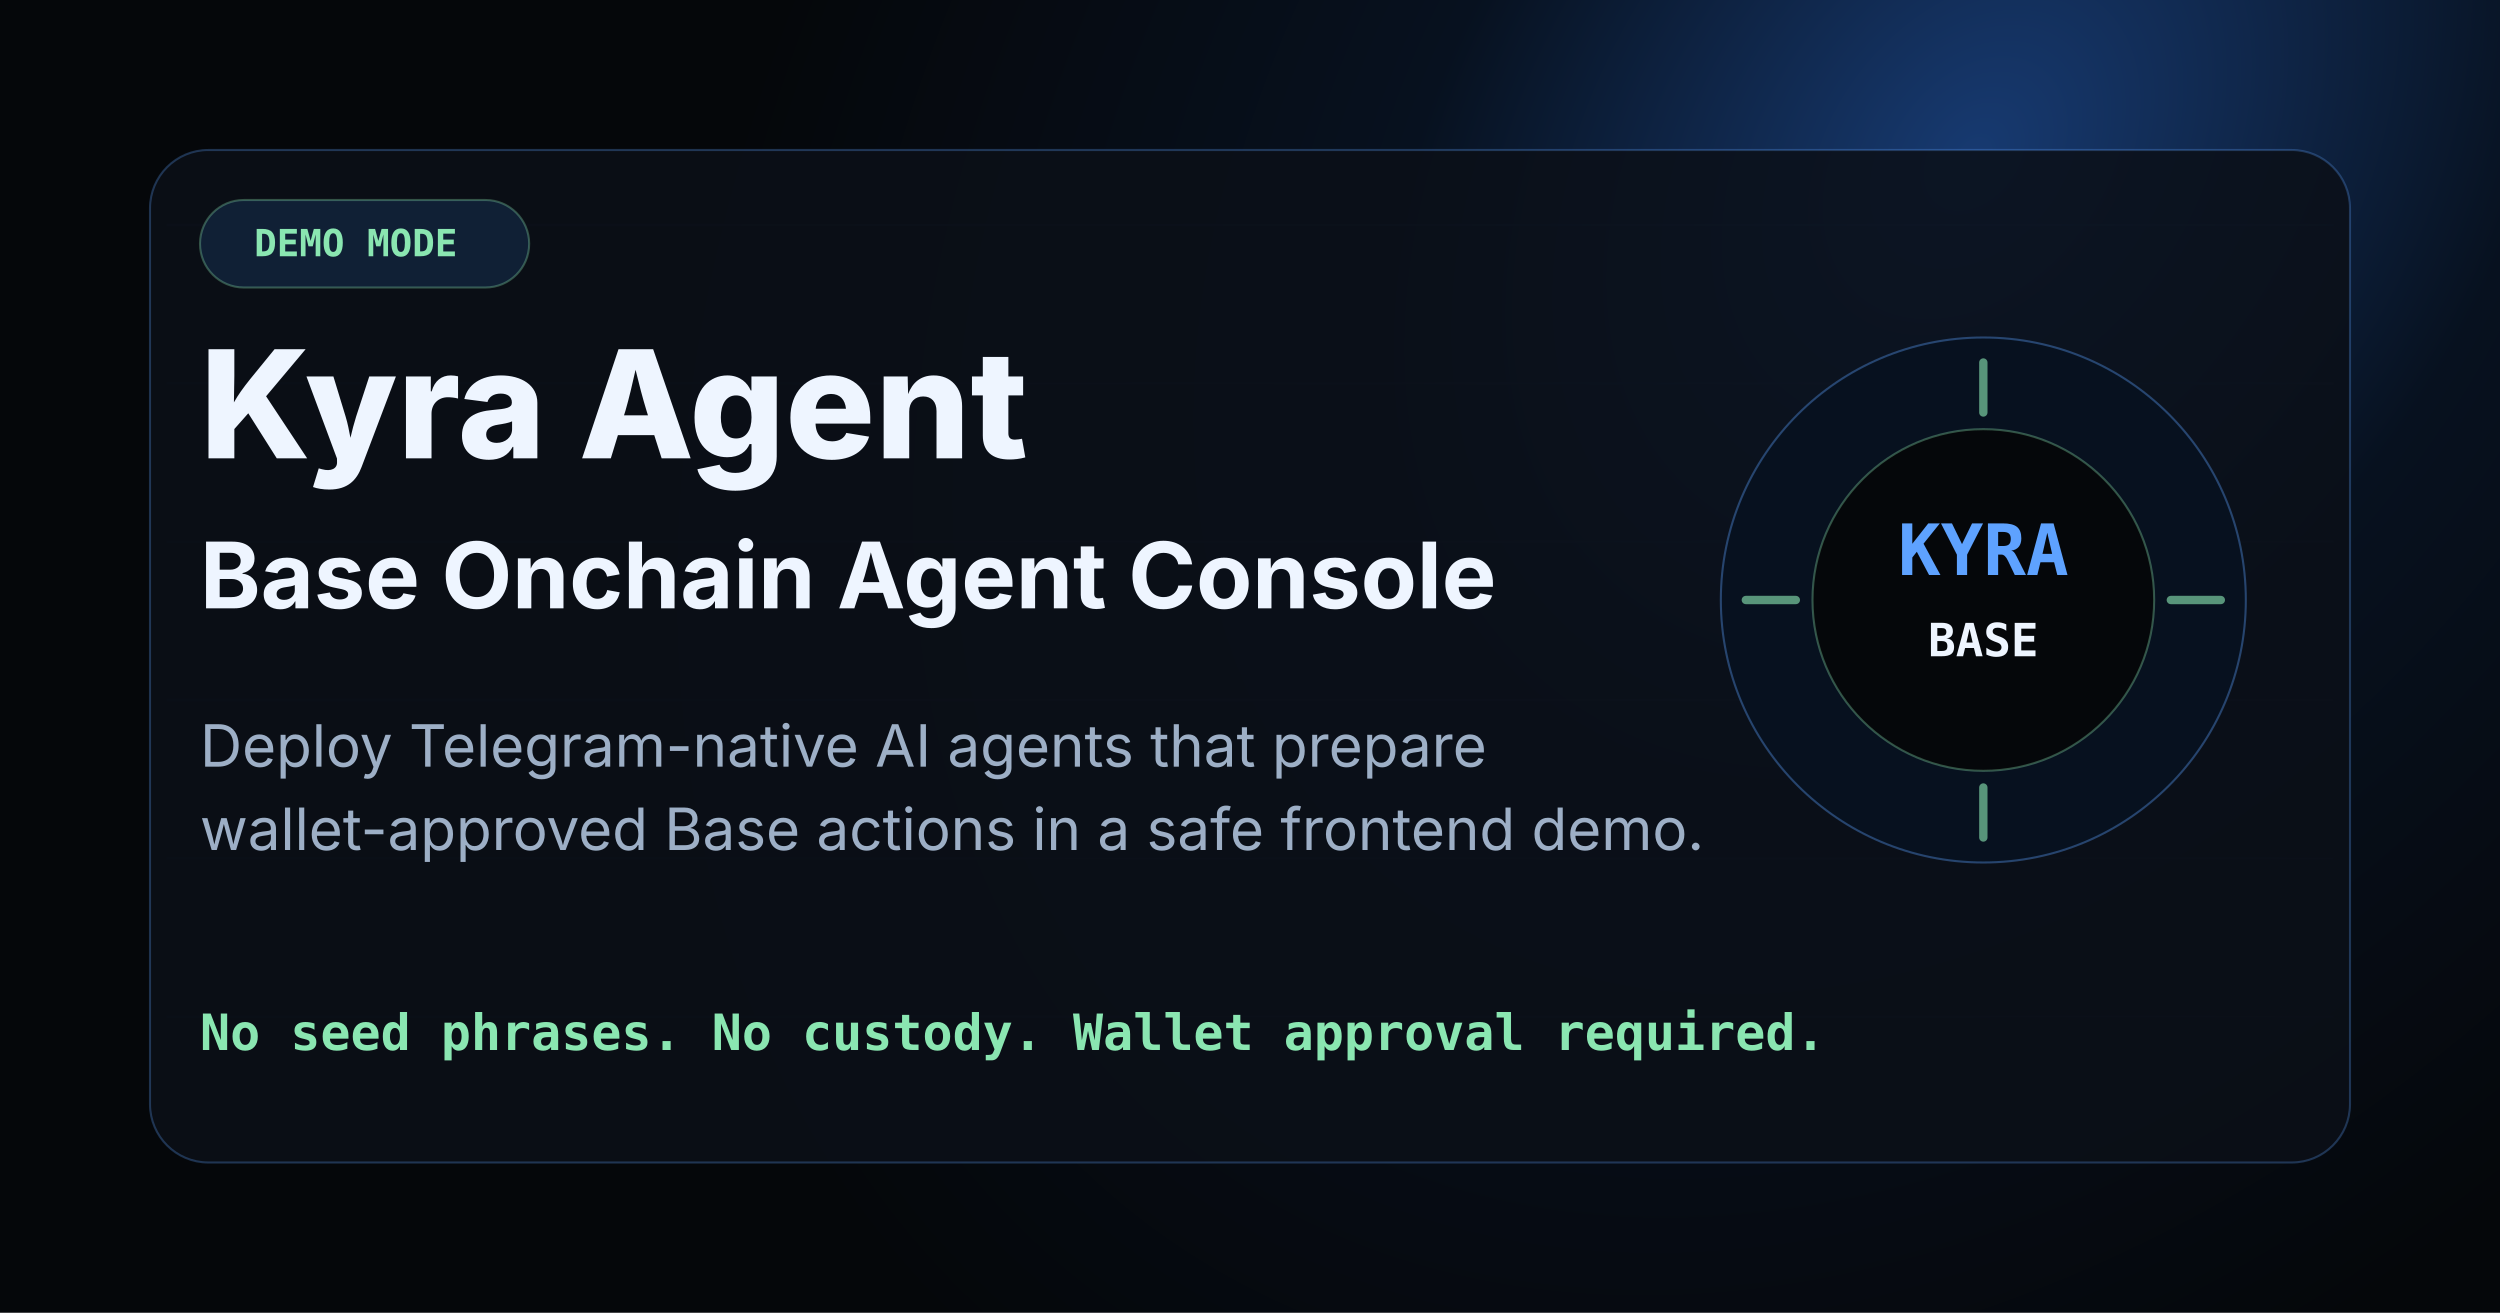
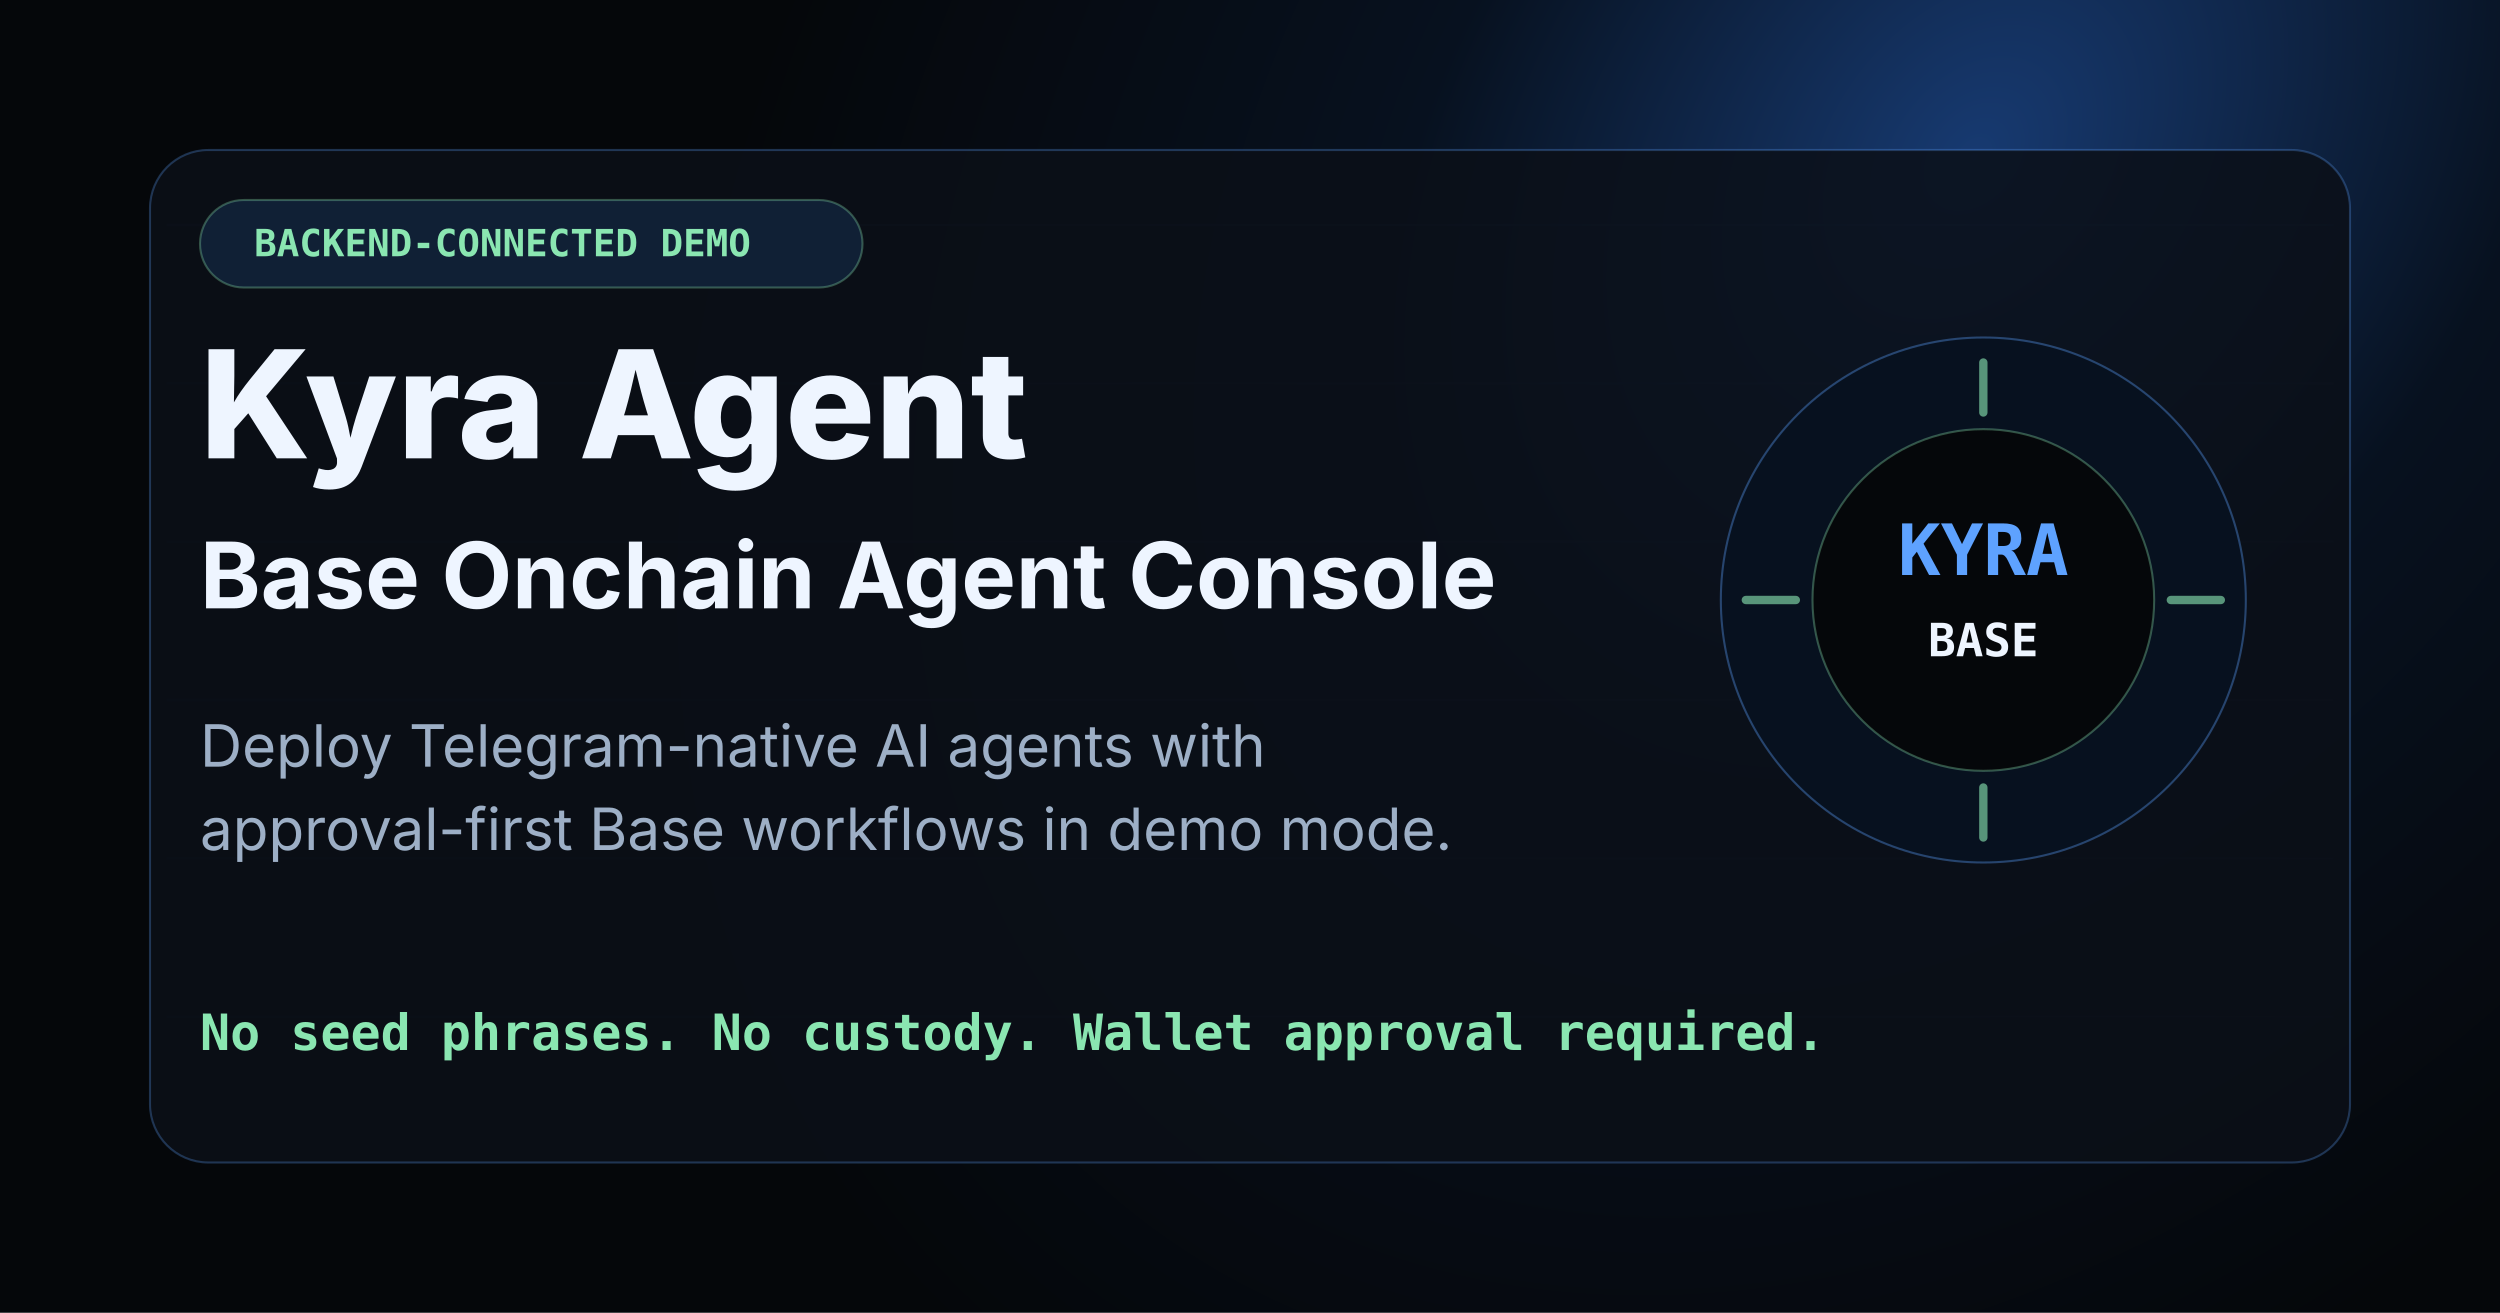
<svg xmlns="http://www.w3.org/2000/svg" width="1200" height="630" viewBox="0 0 1200 630" fill="none">
  <rect width="1200" height="630" fill="#05070A" />
  <path d="M0 0H1200V630H0V0Z" fill="url(#bg)" />
  <g opacity="0.38">
    <path d="M80 108H1120" stroke="#5EA2FF" stroke-opacity="0.2" />
    <path d="M80 184H1120" stroke="#5EA2FF" stroke-opacity="0.14" />
    <path d="M80 260H1120" stroke="#5EA2FF" stroke-opacity="0.14" />
    <path d="M80 336H1120" stroke="#5EA2FF" stroke-opacity="0.14" />
    <path d="M80 412H1120" stroke="#5EA2FF" stroke-opacity="0.14" />
    <path d="M80 488H1120" stroke="#5EA2FF" stroke-opacity="0.14" />
  </g>
  <rect x="72" y="72" width="1056" height="486" rx="28" fill="#0B1018" fill-opacity="0.86" stroke="#5EA2FF" stroke-opacity="0.28" />
-   <rect x="96" y="96" width="158" height="42" rx="21" fill="#102035" stroke="#8AE6B1" stroke-opacity="0.32" />
-   <text x="122" y="123" fill="#8AE6B1" font-family="Consolas, monospace" font-size="18" font-weight="700">DEMO MODE</text>
+   <rect x="96" y="96" width="318" height="42" rx="21" fill="#102035" stroke="#8AE6B1" stroke-opacity="0.32" />
+   <text x="122" y="123" fill="#8AE6B1" font-family="Consolas, monospace" font-size="18" font-weight="700">BACKEND-CONNECTED DEMO</text>
  <text x="96" y="220" fill="#EEF5FF" font-family="Inter, Segoe UI, Arial, sans-serif" font-size="72" font-weight="800">Kyra Agent</text>
  <text x="96" y="292" fill="#EEF5FF" font-family="Inter, Segoe UI, Arial, sans-serif" font-size="44" font-weight="700">Base Onchain Agent Console</text>
-   <text x="96" y="368" fill="#9DAFC6" font-family="Inter, Segoe UI, Arial, sans-serif" font-size="28">Deploy Telegram-native AI agents that prepare</text>
-   <text x="96" y="408" fill="#9DAFC6" font-family="Inter, Segoe UI, Arial, sans-serif" font-size="28">wallet-approved Base actions in a safe frontend demo.</text>
+   <text x="96" y="368" fill="#9DAFC6" font-family="Inter, Segoe UI, Arial, sans-serif" font-size="28">Deploy Telegram-native AI agents with</text>
+   <text x="96" y="408" fill="#9DAFC6" font-family="Inter, Segoe UI, Arial, sans-serif" font-size="28">approval-first Base workflows in demo mode.</text>
  <g transform="translate(820 156)">
    <circle cx="132" cy="132" r="126" fill="#07111F" stroke="#5EA2FF" stroke-opacity="0.36" />
    <circle cx="132" cy="132" r="82" fill="#05070A" stroke="#8AE6B1" stroke-opacity="0.34" />
    <text x="132" y="120" text-anchor="middle" fill="#5EA2FF" font-family="Consolas, monospace" font-size="34" font-weight="800">KYRA</text>
    <text x="132" y="159" text-anchor="middle" fill="#EEF5FF" font-family="Consolas, monospace" font-size="22" font-weight="700">BASE</text>
    <path d="M132 18V42M132 222V246M18 132H42M222 132H246" stroke="#8AE6B1" stroke-opacity="0.62" stroke-width="4" stroke-linecap="round" />
  </g>
  <text x="96" y="504" fill="#8AE6B1" font-family="Consolas, monospace" font-size="24" font-weight="700">No seed phrases. No custody. Wallet approval required.</text>
  <defs>
    <radialGradient id="bg" cx="0" cy="0" r="1" gradientUnits="userSpaceOnUse" gradientTransform="translate(954 74) rotate(130) scale(760 540)">
      <stop stop-color="#173A71" />
      <stop offset="0.45" stop-color="#07111F" />
      <stop offset="1" stop-color="#05070A" />
    </radialGradient>
  </defs>
</svg>
